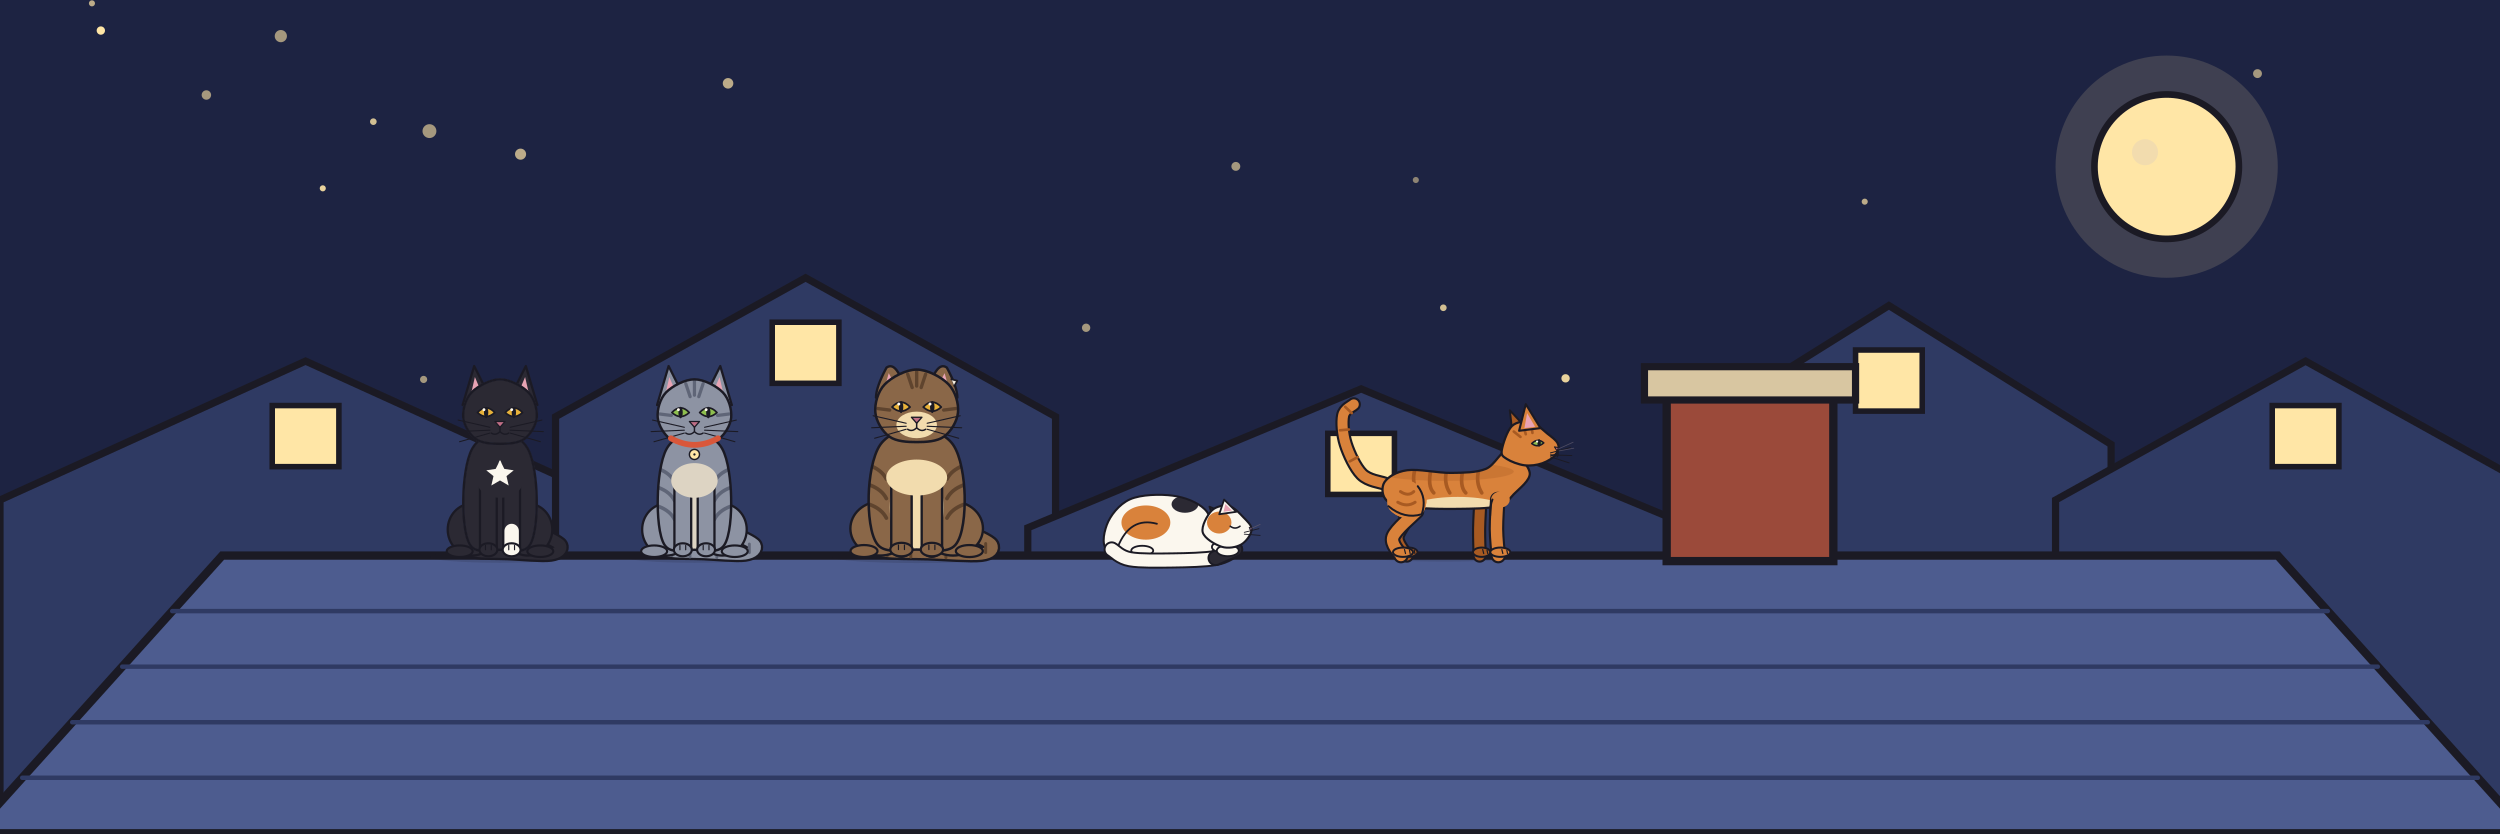
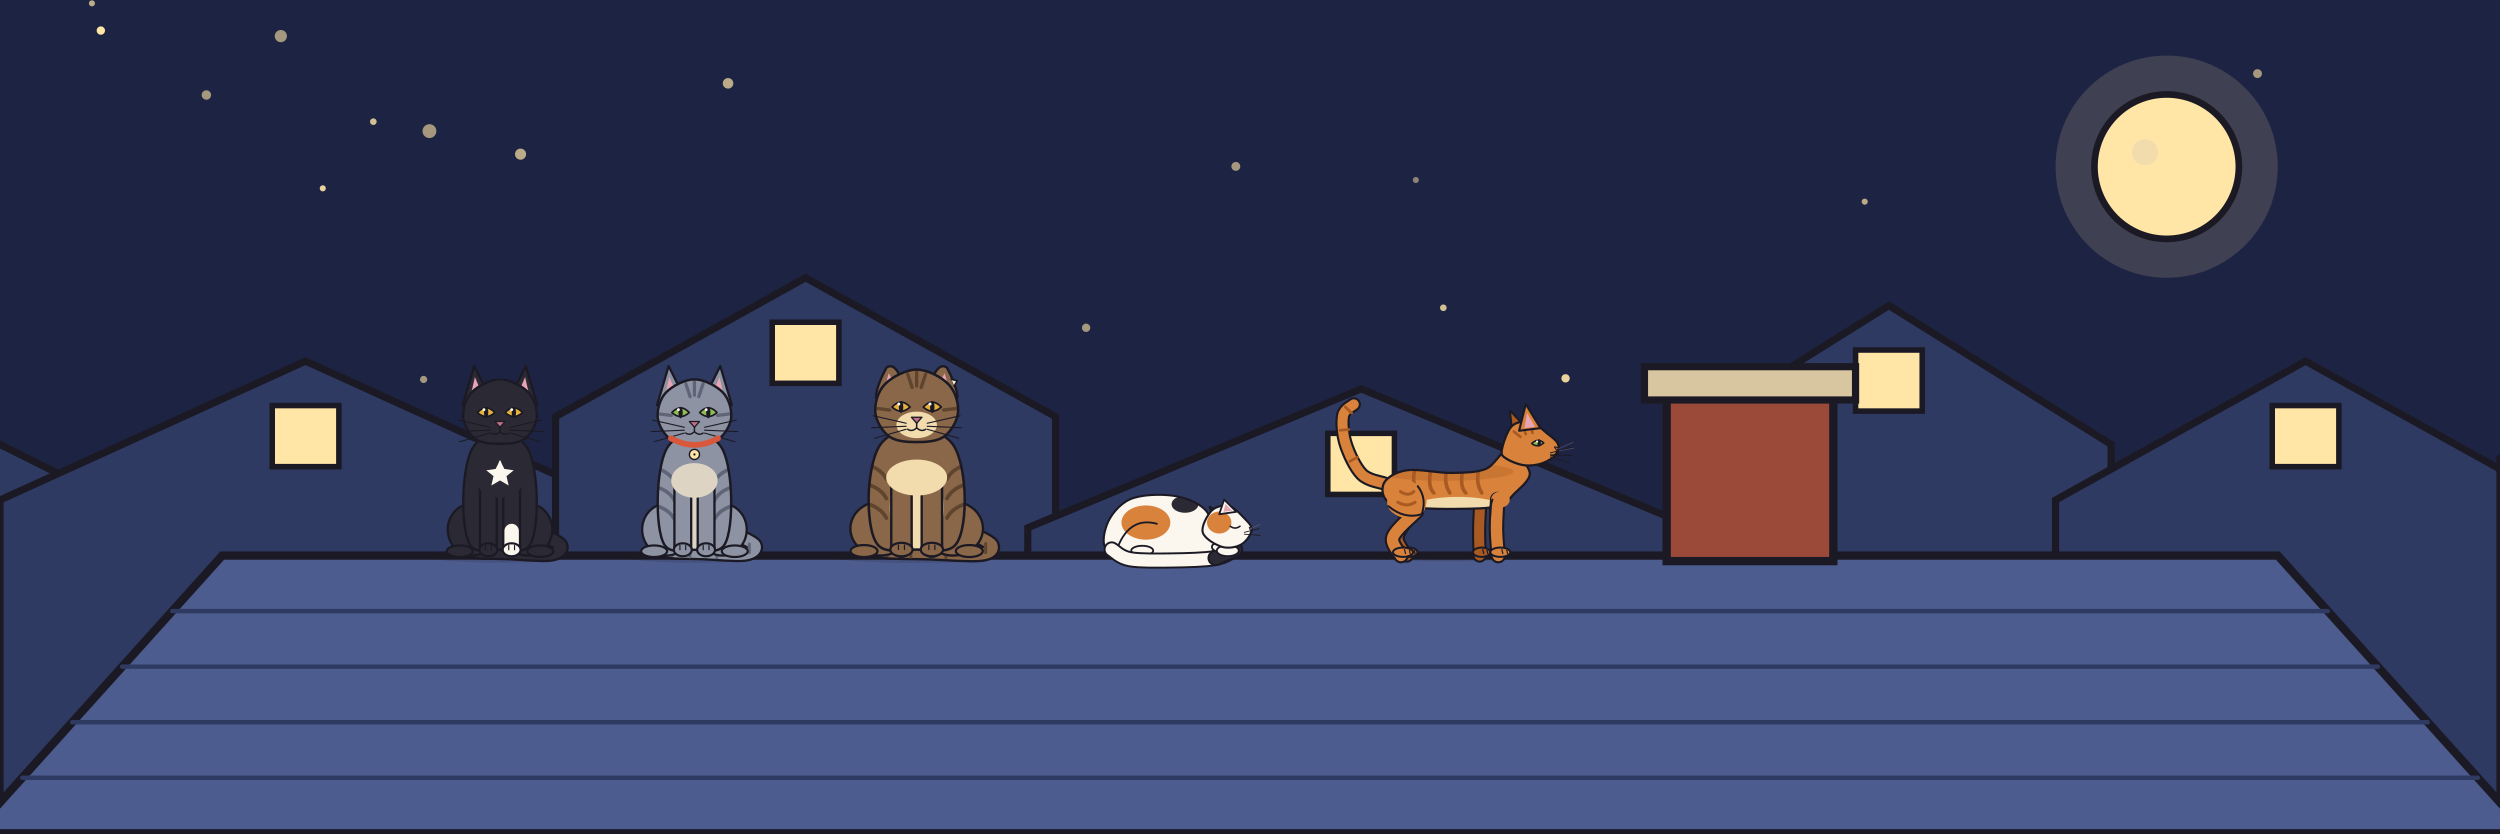
- <svg xmlns="http://www.w3.org/2000/svg" viewBox="0 0 900 300" role="img" aria-label="The Block: the gang sits along a roof ridge by a chimney, looking out over the street's roofs and lit windows under the moon">
-   <rect width="900" height="300" fill="#1d2342" />
+ <svg xmlns="http://www.w3.org/2000/svg" viewBox="0 0 900 300" overflow="visible" role="img" aria-label="The Block: the gang sits along a roof ridge by a chimney, looking out over the street's roofs and lit windows under the moon">
+   <rect x="-170" width="1240" height="300" fill="#1d2342" />
  <circle cx="509.7" cy="64.8" r="1.1" fill="#ffe6a6" opacity="0.5" />
  <circle cx="33.1" cy="1.2" r="1.1" fill="#ffe6a6" opacity="0.7" />
  <circle cx="502.4" cy="156.7" r="2" fill="#ffe6a6" opacity="0.9" />
  <circle cx="262.1" cy="30" r="1.9" fill="#ffe6a6" opacity="0.7" />
  <circle cx="519.6" cy="110.8" r="1.2" fill="#ffe6a6" opacity="0.8" />
  <circle cx="391" cy="118" r="1.5" fill="#ffe6a6" opacity="0.6" />
  <circle cx="671.3" cy="72.6" r="1.1" fill="#ffe6a6" opacity="0.7" />
  <circle cx="36.3" cy="11" r="1.5" fill="#ffe6a6" opacity="1" />
  <circle cx="328.7" cy="130.5" r="1.4" fill="#ffe6a6" opacity="0.7" />
  <circle cx="264.7" cy="126.3" r="1" fill="#ffe6a6" opacity="0.8" />
  <circle cx="74.3" cy="34.2" r="1.7" fill="#ffe6a6" opacity="0.6" />
  <circle cx="154.6" cy="47.2" r="2.5" fill="#ffe6a6" opacity="0.6" />
  <circle cx="152.5" cy="136.6" r="1.3" fill="#ffe6a6" opacity="0.6" />
  <circle cx="236.9" cy="162" r="2.6" fill="#ffe6a6" opacity="0.9" />
  <circle cx="116.2" cy="67.8" r="1.1" fill="#ffe6a6" opacity="0.9" />
  <circle cx="134.4" cy="43.8" r="1.2" fill="#ffe6a6" opacity="0.8" />
  <circle cx="748.6" cy="174.2" r="1.6" fill="#ffe6a6" opacity="0.7" />
  <circle cx="627.6" cy="162.8" r="2" fill="#ffe6a6" opacity="0.9" />
  <circle cx="645.2" cy="166.2" r="1.9" fill="#ffe6a6" opacity="0.9" />
  <circle cx="480.1" cy="152.4" r="1.4" fill="#ffe6a6" opacity="0.8" />
  <circle cx="187.4" cy="55.5" r="2" fill="#ffe6a6" opacity="0.7" />
  <circle cx="101.1" cy="13" r="2.2" fill="#ffe6a6" opacity="0.6" />
  <circle cx="833.8" cy="141.9" r="1.6" fill="#ffe6a6" opacity="1" />
  <circle cx="812.7" cy="26.5" r="1.6" fill="#ffe6a6" opacity="0.6" />
  <circle cx="444.9" cy="59.9" r="1.6" fill="#ffe6a6" opacity="0.6" />
  <circle cx="563.6" cy="136.2" r="1.5" fill="#ffe6a6" opacity="0.9" />
+   <circle cx="-94.7" cy="90" r="2.3" fill="#ffe6a6" opacity="0.9" />
+   <circle cx="981.8" cy="90.5" r="2.3" fill="#ffe6a6" opacity="1" />
+   <circle cx="-62.8" cy="24.4" r="1.8" fill="#ffe6a6" opacity="1" />
+   <circle cx="989.9" cy="103.6" r="1.1" fill="#ffe6a6" opacity="0.8" />
+   <circle cx="-107.8" cy="158.2" r="1.5" fill="#ffe6a6" opacity="0.6" />
+   <circle cx="923.5" cy="169.5" r="2.2" fill="#ffe6a6" opacity="1" />
+   <circle cx="-3.5" cy="81.4" r="1.1" fill="#ffe6a6" opacity="0.8" />
+   <circle cx="1064.1" cy="146.9" r="1.2" fill="#ffe6a6" opacity="0.7" />
+   <circle cx="-140.9" cy="120.1" r="1.8" fill="#ffe6a6" opacity="0.6" />
+   <circle cx="1028.9" cy="50.1" r="1.1" fill="#ffe6a6" opacity="0.8" />
+   <circle cx="-132.1" cy="75.8" r="1" fill="#ffe6a6" opacity="0.7" />
+   <circle cx="1002" cy="158.7" r="1.1" fill="#ffe6a6" opacity="0.6" />
  <circle cx="780" cy="60" r="40" fill="#ffe6a6" opacity="0.15" />
  <circle cx="780" cy="60" r="26" fill="#ffe6a6" stroke="#1b1a24" stroke-width="2.4" />
  <circle cx="772.2" cy="54.8" r="4.7" fill="#f2dcae" />
+   <path d="M-180 300V170L-80 120L20 170V300Z" fill="#2f3a63" stroke="#1b1a24" stroke-width="2.6" />
+   <rect x="-92" y="136" width="24" height="22" fill="#ffe6a6" stroke="#1b1a24" stroke-width="2" />
  <path d="M0 300V180L110 130L220 180V300Z" fill="#2f3a63" stroke="#1b1a24" stroke-width="2.6" />
  <rect x="98" y="146" width="24" height="22" fill="#ffe6a6" stroke="#1b1a24" stroke-width="2" />
  <path d="M200 300V150L290 100L380 150V300Z" fill="#2f3a63" stroke="#1b1a24" stroke-width="2.6" />
  <rect x="278" y="116" width="24" height="22" fill="#ffe6a6" stroke="#1b1a24" stroke-width="2" />
  <path d="M370 300V190L490 140L610 190V300Z" fill="#2f3a63" stroke="#1b1a24" stroke-width="2.6" />
  <rect x="478" y="156" width="24" height="22" fill="#ffe6a6" stroke="#1b1a24" stroke-width="2" />
  <path d="M600 300V160L680 110L760 160V300Z" fill="#2f3a63" stroke="#1b1a24" stroke-width="2.6" />
  <rect x="668" y="126" width="24" height="22" fill="#ffe6a6" stroke="#1b1a24" stroke-width="2" />
  <path d="M740 300V180L830 130L920 180V300Z" fill="#2f3a63" stroke="#1b1a24" stroke-width="2.6" />
  <rect x="818" y="146" width="24" height="22" fill="#ffe6a6" stroke="#1b1a24" stroke-width="2" />
+   <path d="M900 300V165L995 115L1090 165V300Z" fill="#2f3a63" stroke="#1b1a24" stroke-width="2.6" />
+   <rect x="983" y="131" width="24" height="22" fill="#ffe6a6" stroke="#1b1a24" stroke-width="2" />
  <path d="M-10 300L80 200H820L910 300Z" fill="#4d5c8f" stroke="#1b1a24" stroke-width="3" />
  <path d="M62 220H838M44 240H856M26 260H874M8 280H892" fill="none" stroke="#2f3a63" stroke-width="1.6" stroke-linecap="round" stroke-linejoin="round" />
  <rect x="600" y="140" width="60" height="62" fill="#9b4a3a" stroke="#1b1a24" stroke-width="3" />
  <rect x="592" y="132" width="76" height="12" fill="#d8c6a1" stroke="#1b1a24" stroke-width="2.6" />
  <g transform="translate(180 200) scale(0.26)">
    <ellipse cx="0" cy="2" rx="96" ry="8" fill="#1b1a24" opacity="0.16" />
    <path d="M56 -30 C60.7 -27.3 81.7 -18.7 84 -14 C86.3 -9.3 81.9 -3.7 70 -2 C58.1 -0.3 29.8 -3.3 12.4 -4 C-4.9 -4.7 -24.3 -4 -34.1 -6 C-43.9 -8 -44.4 -14.3 -46.5 -16" fill="none" stroke="#1b1a24" stroke-width="21.4" stroke-linecap="round" stroke-linejoin="round" />
    <path d="M56 -30 C60.7 -27.3 81.7 -18.7 84 -14 C86.3 -9.3 81.9 -3.7 70 -2 C58.1 -0.3 29.8 -3.3 12.4 -4 C-4.9 -4.7 -24.3 -4 -34.1 -6 C-43.9 -8 -44.4 -14.3 -46.5 -16" fill="none" stroke="#2b2933" stroke-width="15" stroke-linecap="round" stroke-linejoin="round" />
    <ellipse cx="-38.4" cy="-36" rx="34" ry="36" fill="#2b2933" stroke="#1b1a24" stroke-width="3.2" />
    <ellipse cx="38.4" cy="-36" rx="34" ry="36" fill="#2b2933" stroke="#1b1a24" stroke-width="3.2" />
    <ellipse cx="-55.8" cy="-6" rx="18" ry="8" fill="#2b2933" stroke="#1b1a24" stroke-width="3" />
    <ellipse cx="55.8" cy="-6" rx="18" ry="8" fill="#2b2933" stroke="#1b1a24" stroke-width="3" />
    <clipPath id="b1180200-b">
      <path d="M0 -170 C12.8 -170 30 -163 38.4 -148 C46.9 -133 50.4 -102.3 50.8 -80 C51.3 -57.7 49.4 -26 40.9 -14 C32.4 -2 13.6 -8 0 -8 C-13.6 -8 -32.4 -2 -40.9 -14 C-49.4 -26 -51.3 -57.7 -50.8 -80 C-50.4 -102.3 -46.9 -133 -38.4 -148 C-30 -163 -12.8 -170 0 -170Z" />
    </clipPath>
    <path d="M0 -170 C12.8 -170 30 -163 38.4 -148 C46.9 -133 50.4 -102.3 50.8 -80 C51.3 -57.7 49.4 -26 40.9 -14 C32.4 -2 13.6 -8 0 -8 C-13.6 -8 -32.4 -2 -40.9 -14 C-49.4 -26 -51.3 -57.7 -50.8 -80 C-50.4 -102.3 -46.9 -133 -38.4 -148 C-30 -163 -12.8 -170 0 -170Z" fill="#2b2933" />
    <g clip-path="url(#b1180200-b)">
      <ellipse cx="0" cy="-64" rx="28.5" ry="62" fill="#2b2933" />
      <path d="M0 -132 l6 12 l13 2 l-10 8 l3 13 l-12 -7 l-12 7 l3 -13 l-10 -8 l13 -2 Z" fill="#fbf7ee" />
    </g>
    <path d="M0 -170 C12.8 -170 30 -163 38.4 -148 C46.9 -133 50.4 -102.3 50.8 -80 C51.3 -57.7 49.4 -26 40.9 -14 C32.4 -2 13.6 -8 0 -8 C-13.6 -8 -32.4 -2 -40.9 -14 C-49.4 -26 -51.3 -57.7 -50.8 -80 C-50.4 -102.3 -46.9 -133 -38.4 -148 C-30 -163 -12.8 -170 0 -170Z" fill="none" stroke="#4d5c8f" stroke-width="2" stroke-linecap="round" stroke-linejoin="round" />
    <path d="M0 -170 C12.8 -170 30 -163 38.4 -148 C46.9 -133 50.4 -102.3 50.8 -80 C51.3 -57.7 49.4 -26 40.9 -14 C32.4 -2 13.6 -8 0 -8 C-13.6 -8 -32.4 -2 -40.9 -14 C-49.4 -26 -51.3 -57.7 -50.8 -80 C-50.4 -102.3 -46.9 -133 -38.4 -148 C-30 -163 -12.8 -170 0 -170Z" fill="none" stroke="#1b1a24" stroke-width="3.4" stroke-linecap="round" stroke-linejoin="round" />
    <path d="M-16.12 -96 L-16.12 -12" fill="none" stroke="#1b1a24" stroke-width="26.4" stroke-linecap="round" stroke-linejoin="round" />
    <path d="M-16.12 -96 L-16.12 -12" fill="none" stroke="#2b2933" stroke-width="20" stroke-linecap="round" stroke-linejoin="round" />
    <ellipse cx="-16.1" cy="-8" rx="12.4" ry="9" fill="#2b2933" stroke="#1b1a24" stroke-width="3" />
    <path d="M-20.12 -14 l0 6 M-12.12 -14 l0 6" fill="none" stroke="#1b1a24" stroke-width="1.6" stroke-linecap="round" stroke-linejoin="round" />
    <path d="M16.12 -96 L16.12 -12" fill="none" stroke="#1b1a24" stroke-width="26.4" stroke-linecap="round" stroke-linejoin="round" />
    <path d="M16.12 -96 L16.12 -12" fill="none" stroke="#2b2933" stroke-width="20" stroke-linecap="round" stroke-linejoin="round" />
    <path d="M16.12 -34 L16.12 -12" fill="none" stroke="#1b1a24" stroke-width="20" stroke-linecap="round" stroke-linejoin="round" />
    <path d="M16.12 -34 L16.12 -12" fill="none" stroke="#fbf7ee" stroke-width="20" stroke-linecap="round" stroke-linejoin="round" />
    <ellipse cx="16.1" cy="-8" rx="12.4" ry="9" fill="#fbf7ee" stroke="#1b1a24" stroke-width="3" />
    <path d="M12.12 -14 l0 6 M20.12 -14 l0 6" fill="none" stroke="#1b1a24" stroke-width="1.6" stroke-linecap="round" stroke-linejoin="round" />
    <ellipse cx="0" cy="-104" rx="32.2" ry="24" fill="#2b2933" />
    <path d="M0 -132 l6 12 l13 2 l-10 8 l3 13 l-12 -7 l-12 7 l3 -13 l-10 -8 l13 -2 Z" fill="#fbf7ee" />
    <g transform="rotate(0 0 -190)">
      <path d="M-11.76 -214.4 L-35.76 -262.4 L-51.76 -208.4 Z" fill="#2b2933" stroke="#1b1a24" stroke-width="3.2" stroke-linecap="round" stroke-linejoin="round" />
      <path d="M-21.76 -216.4 L-34.76 -247.2 L-42.76 -212.4 Z" fill="#e8a3b4" />
      <path d="M11.76 -214.4 L35.76 -262.4 L51.76 -208.4 Z" fill="#2b2933" stroke="#1b1a24" stroke-width="3.2" stroke-linecap="round" stroke-linejoin="round" />
      <path d="M21.76 -216.4 L34.76 -247.2 L42.76 -212.4 Z" fill="#e8a3b4" />
      <clipPath id="b1180200-hf">
        <path d="M0 -244 C13.1 -244 30.9 -234.6 39.4 -225.8 C47.8 -217 51.8 -201.9 50.9 -191.2 C49.9 -180.5 42.1 -167.5 33.6 -161.4 C25.1 -155.4 11.2 -154.7 0 -154.7 C-11.2 -154.7 -25.1 -155.4 -33.6 -161.4 C-42.1 -167.5 -49.9 -180.5 -50.9 -191.2 C-51.8 -201.9 -47.8 -217 -39.4 -225.8 C-30.9 -234.6 -13.1 -244 0 -244Z" />
      </clipPath>
      <path d="M0 -244 C13.1 -244 30.9 -234.6 39.4 -225.8 C47.8 -217 51.8 -201.9 50.9 -191.2 C49.9 -180.5 42.1 -167.5 33.6 -161.4 C25.1 -155.4 11.2 -154.7 0 -154.7 C-11.2 -154.7 -25.1 -155.4 -33.6 -161.4 C-42.1 -167.5 -49.9 -180.5 -50.9 -191.2 C-51.8 -201.9 -47.8 -217 -39.4 -225.8 C-30.9 -234.6 -13.1 -244 0 -244Z" fill="#2b2933" />
      <g clip-path="url(#b1180200-hf)" />
      <path d="M0 -244 C13.1 -244 30.9 -234.6 39.4 -225.8 C47.8 -217 51.8 -201.9 50.9 -191.2 C49.9 -180.5 42.1 -167.5 33.6 -161.4 C25.1 -155.4 11.2 -154.7 0 -154.7 C-11.2 -154.7 -25.1 -155.4 -33.6 -161.4 C-42.1 -167.5 -49.9 -180.5 -50.9 -191.2 C-51.8 -201.9 -47.8 -217 -39.4 -225.8 C-30.9 -234.6 -13.1 -244 0 -244Z" fill="none" stroke="#4d5c8f" stroke-width="2" stroke-linecap="round" stroke-linejoin="round" />
      <path d="M0 -244 C13.1 -244 30.9 -234.6 39.4 -225.8 C47.8 -217 51.8 -201.9 50.9 -191.2 C49.9 -180.5 42.1 -167.5 33.6 -161.4 C25.1 -155.4 11.2 -154.7 0 -154.7 C-11.2 -154.7 -25.1 -155.4 -33.6 -161.4 C-42.1 -167.5 -49.9 -180.5 -50.9 -191.2 C-51.8 -201.9 -47.8 -217 -39.4 -225.8 C-30.9 -234.6 -13.1 -244 0 -244Z" fill="none" stroke="#1b1a24" stroke-width="3.4" stroke-linecap="round" stroke-linejoin="round" />
      <path d="M-31.2 -198 Q-19.2 -211 -7.2 -198 Q-19.2 -187 -31.2 -198 Z" fill="#e8b23a" stroke="#1b1a24" stroke-width="2.4" stroke-linecap="round" stroke-linejoin="round" />
      <ellipse cx="-19.2" cy="-198" rx="3" ry="8" fill="#1b1a24" />
      <circle cx="-22.2" cy="-202" r="2" fill="#fffaf0" />
      <path d="M7.2 -198 Q19.2 -211 31.2 -198 Q19.2 -187 7.2 -198 Z" fill="#e8b23a" stroke="#1b1a24" stroke-width="2.4" stroke-linecap="round" stroke-linejoin="round" />
      <ellipse cx="19.2" cy="-198" rx="3" ry="8" fill="#1b1a24" />
      <circle cx="16.2" cy="-202" r="2" fill="#fffaf0" />
      <path d="M-7 -185.6 L7 -185.6 L0 -177.6 Z" fill="#c06f86" stroke="#1b1a24" stroke-width="1.8" stroke-linecap="round" stroke-linejoin="round" />
      <path d="M0 -177.6 l0 6 q-6 6 -12 2 M0 -171.6 q6 6 12 2" fill="none" stroke="#1b1a24" stroke-width="2" stroke-linecap="round" stroke-linejoin="round" />
      <path d="M-14 -177.6 l-44 -10 M-14 -173.6 l-46 2 M-14 -169.6 l-42 12" fill="none" stroke="#1b1a24" stroke-width="1.5" stroke-linecap="round" stroke-linejoin="round" />
      <path d="M14 -177.6 l44 -10 M14 -173.6 l46 2 M14 -169.6 l42 12" fill="none" stroke="#1b1a24" stroke-width="1.5" stroke-linecap="round" stroke-linejoin="round" />
    </g>
  </g>
  <g transform="translate(250 200) scale(0.26)">
    <ellipse cx="0" cy="2" rx="96" ry="8" fill="#1b1a24" opacity="0.16" />
    <path d="M56 -30 C60.7 -27.3 81.7 -18.7 84 -14 C86.3 -9.3 81.9 -3.7 70 -2 C58.1 -0.3 29.8 -3.3 12.4 -4 C-4.9 -4.7 -24.3 -4 -34.1 -6 C-43.9 -8 -44.4 -14.3 -46.5 -16" fill="none" stroke="#1b1a24" stroke-width="21.4" stroke-linecap="round" stroke-linejoin="round" />
    <path d="M56 -30 C60.7 -27.3 81.7 -18.7 84 -14 C86.3 -9.3 81.9 -3.7 70 -2 C58.1 -0.3 29.8 -3.3 12.4 -4 C-4.9 -4.7 -24.3 -4 -34.1 -6 C-43.9 -8 -44.4 -14.3 -46.5 -16" fill="none" stroke="#8d93a3" stroke-width="15" stroke-linecap="round" stroke-linejoin="round" />
    <path d="M76 -16 l0 12" fill="none" stroke="#5f6577" stroke-width="4" stroke-linecap="round" stroke-linejoin="round" />
    <path d="M31 -9 l0 12" fill="none" stroke="#5f6577" stroke-width="4" stroke-linecap="round" stroke-linejoin="round" />
    <path d="M-6.2 -10 l0 12" fill="none" stroke="#5f6577" stroke-width="4" stroke-linecap="round" stroke-linejoin="round" />
    <path d="M-31 -12 l0 12" fill="none" stroke="#5f6577" stroke-width="4" stroke-linecap="round" stroke-linejoin="round" />
    <ellipse cx="-38.4" cy="-36" rx="34" ry="36" fill="#8d93a3" stroke="#1b1a24" stroke-width="3.2" />
    <ellipse cx="38.4" cy="-36" rx="34" ry="36" fill="#8d93a3" stroke="#1b1a24" stroke-width="3.2" />
    <ellipse cx="-55.8" cy="-6" rx="18" ry="8" fill="#8d93a3" stroke="#1b1a24" stroke-width="3" />
    <ellipse cx="55.8" cy="-6" rx="18" ry="8" fill="#8d93a3" stroke="#1b1a24" stroke-width="3" />
    <clipPath id="b2250200-b">
      <path d="M0 -170 C12.8 -170 30 -163 38.4 -148 C46.9 -133 50.4 -102.3 50.8 -80 C51.3 -57.7 49.4 -26 40.9 -14 C32.4 -2 13.6 -8 0 -8 C-13.6 -8 -32.4 -2 -40.9 -14 C-49.4 -26 -51.3 -57.7 -50.8 -80 C-50.4 -102.3 -46.9 -133 -38.4 -148 C-30 -163 -12.8 -170 0 -170Z" />
    </clipPath>
    <path d="M0 -170 C12.8 -170 30 -163 38.4 -148 C46.9 -133 50.4 -102.3 50.8 -80 C51.3 -57.7 49.4 -26 40.9 -14 C32.4 -2 13.6 -8 0 -8 C-13.6 -8 -32.4 -2 -40.9 -14 C-49.4 -26 -51.3 -57.7 -50.8 -80 C-50.4 -102.3 -46.9 -133 -38.4 -148 C-30 -163 -12.8 -170 0 -170Z" fill="#8d93a3" />
    <g clip-path="url(#b2250200-b)">
      <ellipse cx="0" cy="-64" rx="28.5" ry="62" fill="#ddd4c3" />
      <path d="M-49.6 -120 q16 6 22 18 M49.6 -120 q-16 6 -22 18" fill="none" stroke="#5f6577" stroke-width="5" stroke-linecap="round" stroke-linejoin="round" />
      <path d="M-49.6 -94 q16 6 22 18 M49.6 -94 q-16 6 -22 18" fill="none" stroke="#5f6577" stroke-width="5" stroke-linecap="round" stroke-linejoin="round" />
      <path d="M-49.6 -68 q16 6 22 18 M49.6 -68 q-16 6 -22 18" fill="none" stroke="#5f6577" stroke-width="5" stroke-linecap="round" stroke-linejoin="round" />
    </g>
    <path d="M0 -170 C12.8 -170 30 -163 38.4 -148 C46.9 -133 50.4 -102.3 50.8 -80 C51.3 -57.7 49.4 -26 40.9 -14 C32.4 -2 13.6 -8 0 -8 C-13.6 -8 -32.4 -2 -40.9 -14 C-49.4 -26 -51.3 -57.7 -50.8 -80 C-50.4 -102.3 -46.9 -133 -38.4 -148 C-30 -163 -12.8 -170 0 -170Z" fill="none" />
    <path d="M0 -170 C12.8 -170 30 -163 38.4 -148 C46.9 -133 50.4 -102.3 50.8 -80 C51.3 -57.7 49.4 -26 40.9 -14 C32.4 -2 13.6 -8 0 -8 C-13.6 -8 -32.4 -2 -40.9 -14 C-49.4 -26 -51.3 -57.7 -50.8 -80 C-50.4 -102.3 -46.9 -133 -38.4 -148 C-30 -163 -12.8 -170 0 -170Z" fill="none" stroke="#1b1a24" stroke-width="3.4" stroke-linecap="round" stroke-linejoin="round" />
    <path d="M-16.12 -96 L-16.12 -12" fill="none" stroke="#1b1a24" stroke-width="26.4" stroke-linecap="round" stroke-linejoin="round" />
    <path d="M-16.12 -96 L-16.12 -12" fill="none" stroke="#8d93a3" stroke-width="20" stroke-linecap="round" stroke-linejoin="round" />
    <ellipse cx="-16.1" cy="-8" rx="12.4" ry="9" fill="#8d93a3" stroke="#1b1a24" stroke-width="3" />
    <path d="M-20.12 -14 l0 6 M-12.12 -14 l0 6" fill="none" stroke="#1b1a24" stroke-width="1.6" stroke-linecap="round" stroke-linejoin="round" />
    <path d="M16.12 -96 L16.12 -12" fill="none" stroke="#1b1a24" stroke-width="26.4" stroke-linecap="round" stroke-linejoin="round" />
    <path d="M16.12 -96 L16.12 -12" fill="none" stroke="#8d93a3" stroke-width="20" stroke-linecap="round" stroke-linejoin="round" />
    <ellipse cx="16.1" cy="-8" rx="12.4" ry="9" fill="#8d93a3" stroke="#1b1a24" stroke-width="3" />
    <path d="M12.12 -14 l0 6 M20.12 -14 l0 6" fill="none" stroke="#1b1a24" stroke-width="1.6" stroke-linecap="round" stroke-linejoin="round" />
    <ellipse cx="0" cy="-104" rx="32.2" ry="24" fill="#ddd4c3" />
    <g transform="rotate(0 0 -190)">
      <path d="M-11.76 -214.4 L-35.76 -262.4 L-51.76 -208.4 Z" fill="#8d93a3" stroke="#1b1a24" stroke-width="3.2" stroke-linecap="round" stroke-linejoin="round" />
      <path d="M-21.76 -216.4 L-34.76 -247.2 L-42.76 -212.4 Z" fill="#e8a3b4" />
      <path d="M11.76 -214.4 L35.76 -262.4 L51.76 -208.4 Z" fill="#8d93a3" stroke="#1b1a24" stroke-width="3.2" stroke-linecap="round" stroke-linejoin="round" />
      <path d="M21.76 -216.4 L34.76 -247.2 L42.76 -212.4 Z" fill="#e8a3b4" />
      <clipPath id="b2250200-hf">
        <path d="M0 -244 C13.1 -244 30.9 -234.6 39.4 -225.8 C47.8 -217 51.8 -201.9 50.9 -191.2 C49.9 -180.5 42.1 -167.5 33.6 -161.4 C25.1 -155.4 11.2 -154.7 0 -154.7 C-11.2 -154.7 -25.1 -155.4 -33.6 -161.4 C-42.1 -167.5 -49.9 -180.5 -50.9 -191.2 C-51.8 -201.9 -47.8 -217 -39.4 -225.8 C-30.9 -234.6 -13.1 -244 0 -244Z" />
      </clipPath>
      <path d="M0 -244 C13.1 -244 30.9 -234.6 39.4 -225.8 C47.8 -217 51.8 -201.9 50.9 -191.2 C49.9 -180.5 42.1 -167.5 33.6 -161.4 C25.1 -155.4 11.2 -154.7 0 -154.7 C-11.2 -154.7 -25.1 -155.4 -33.6 -161.4 C-42.1 -167.5 -49.9 -180.5 -50.9 -191.2 C-51.8 -201.9 -47.8 -217 -39.4 -225.8 C-30.9 -234.6 -13.1 -244 0 -244Z" fill="#8d93a3" />
      <g clip-path="url(#b2250200-hf)">
        <path d="M-12 -238 l6 18 M0 -242 l0 20 M12 -238 l-6 18 M-48 -196 l16 2 M48 -196 l-16 2" fill="none" stroke="#5f6577" stroke-width="4.5" stroke-linecap="round" stroke-linejoin="round" />
      </g>
      <path d="M0 -244 C13.1 -244 30.9 -234.6 39.4 -225.8 C47.8 -217 51.8 -201.9 50.9 -191.2 C49.9 -180.5 42.1 -167.5 33.6 -161.4 C25.1 -155.4 11.2 -154.7 0 -154.7 C-11.2 -154.7 -25.1 -155.4 -33.6 -161.4 C-42.1 -167.5 -49.9 -180.5 -50.9 -191.2 C-51.8 -201.9 -47.8 -217 -39.4 -225.8 C-30.9 -234.6 -13.1 -244 0 -244Z" fill="none" />
      <path d="M0 -244 C13.1 -244 30.9 -234.6 39.4 -225.8 C47.8 -217 51.8 -201.9 50.9 -191.2 C49.9 -180.5 42.1 -167.5 33.6 -161.4 C25.1 -155.4 11.2 -154.7 0 -154.7 C-11.2 -154.7 -25.1 -155.4 -33.6 -161.4 C-42.1 -167.5 -49.9 -180.5 -50.9 -191.2 C-51.8 -201.9 -47.8 -217 -39.4 -225.8 C-30.9 -234.6 -13.1 -244 0 -244Z" fill="none" stroke="#1b1a24" stroke-width="3.4" stroke-linecap="round" stroke-linejoin="round" />
      <path d="M-31.2 -198 Q-19.2 -211 -7.2 -198 Q-19.2 -187 -31.2 -198 Z" fill="#8fbf4f" stroke="#1b1a24" stroke-width="2.4" stroke-linecap="round" stroke-linejoin="round" />
      <ellipse cx="-19.2" cy="-198" rx="3" ry="8" fill="#1b1a24" />
      <circle cx="-22.2" cy="-202" r="2" fill="#fffaf0" />
      <path d="M7.2 -198 Q19.2 -211 31.2 -198 Q19.2 -187 7.2 -198 Z" fill="#8fbf4f" stroke="#1b1a24" stroke-width="2.4" stroke-linecap="round" stroke-linejoin="round" />
      <ellipse cx="19.2" cy="-198" rx="3" ry="8" fill="#1b1a24" />
      <circle cx="16.2" cy="-202" r="2" fill="#fffaf0" />
      <path d="M-7 -185.6 L7 -185.6 L0 -177.6 Z" fill="#c06f86" stroke="#1b1a24" stroke-width="1.8" stroke-linecap="round" stroke-linejoin="round" />
      <path d="M0 -177.6 l0 6 q-6 6 -12 2 M0 -171.6 q6 6 12 2" fill="none" stroke="#1b1a24" stroke-width="2" stroke-linecap="round" stroke-linejoin="round" />
      <path d="M-14 -177.6 l-44 -10 M-14 -173.6 l-46 2 M-14 -169.6 l-42 12" fill="none" stroke="#1b1a24" stroke-width="1.5" stroke-linecap="round" stroke-linejoin="round" />
      <path d="M14 -177.6 l44 -10 M14 -173.6 l46 2 M14 -169.6 l42 12" fill="none" stroke="#1b1a24" stroke-width="1.5" stroke-linecap="round" stroke-linejoin="round" />
      <path d="M-32.64 -162.4 Q0 -144.16 32.64 -162.4" fill="none" stroke="#d9573a" stroke-width="8" stroke-linecap="round" stroke-linejoin="round" />
      <circle cx="0" cy="-140" r="7" fill="#ffe6a6" stroke="#1b1a24" stroke-width="2" />
      <circle cx="0" cy="-140" r="1.6" fill="#1b1a24" />
    </g>
  </g>
  <g transform="translate(330 200) scale(0.27)">
    <ellipse cx="0" cy="2" rx="112" ry="8" fill="#1b1a24" opacity="0.16" />
    <path d="M72 -30 C76.7 -27.3 97.7 -18.7 100 -14 C102.3 -9.3 100.1 -3.7 86 -2 C71.9 -0.3 37.1 -3.3 15.6 -4 C-5.9 -4.7 -30.6 -4 -42.9 -6 C-55.3 -8 -55.9 -14.3 -58.5 -16" fill="none" stroke="#1b1a24" stroke-width="21.4" stroke-linecap="round" stroke-linejoin="round" />
    <path d="M72 -30 C76.7 -27.3 97.7 -18.7 100 -14 C102.3 -9.3 100.1 -3.7 86 -2 C71.9 -0.3 37.1 -3.3 15.6 -4 C-5.9 -4.7 -30.6 -4 -42.9 -6 C-55.3 -8 -55.9 -14.3 -58.5 -16" fill="none" stroke="#8a6748" stroke-width="15" stroke-linecap="round" stroke-linejoin="round" />
    <path d="M92 -16 l0 12" fill="none" stroke="#5f442e" stroke-width="4" stroke-linecap="round" stroke-linejoin="round" />
    <path d="M39 -9 l0 12" fill="none" stroke="#5f442e" stroke-width="4" stroke-linecap="round" stroke-linejoin="round" />
    <path d="M-7.8 -10 l0 12" fill="none" stroke="#5f442e" stroke-width="4" stroke-linecap="round" stroke-linejoin="round" />
    <path d="M-39 -12 l0 12" fill="none" stroke="#5f442e" stroke-width="4" stroke-linecap="round" stroke-linejoin="round" />
    <ellipse cx="-48.4" cy="-36" rx="40" ry="36" fill="#8a6748" stroke="#1b1a24" stroke-width="3.2" />
    <ellipse cx="48.4" cy="-36" rx="40" ry="36" fill="#8a6748" stroke="#1b1a24" stroke-width="3.2" />
    <ellipse cx="-70.2" cy="-6" rx="18" ry="8" fill="#8a6748" stroke="#1b1a24" stroke-width="3" />
    <ellipse cx="70.2" cy="-6" rx="18" ry="8" fill="#8a6748" stroke="#1b1a24" stroke-width="3" />
    <clipPath id="b3330200-b">
      <path d="M0 -170 C16.1 -170 37.7 -163 48.4 -148 C59 -133 63.4 -102.3 64 -80 C64.5 -57.7 62.1 -26 51.5 -14 C40.8 -2 17.2 -8 0 -8 C-17.2 -8 -40.8 -2 -51.5 -14 C-62.1 -26 -64.5 -57.7 -64 -80 C-63.4 -102.3 -59 -133 -48.4 -148 C-37.7 -163 -16.1 -170 0 -170Z" />
    </clipPath>
    <path d="M0 -170 C16.1 -170 37.7 -163 48.4 -148 C59 -133 63.4 -102.3 64 -80 C64.5 -57.7 62.1 -26 51.5 -14 C40.8 -2 17.2 -8 0 -8 C-17.2 -8 -40.8 -2 -51.5 -14 C-62.1 -26 -64.5 -57.7 -64 -80 C-63.4 -102.3 -59 -133 -48.4 -148 C-37.7 -163 -16.1 -170 0 -170Z" fill="#8a6748" />
    <g clip-path="url(#b3330200-b)">
      <ellipse cx="0" cy="-64" rx="35.9" ry="62" fill="#f2dcae" />
      <path d="M-62.4 -120 q16 6 22 18 M62.4 -120 q-16 6 -22 18" fill="none" stroke="#5f442e" stroke-width="5" stroke-linecap="round" stroke-linejoin="round" />
      <path d="M-62.4 -94 q16 6 22 18 M62.4 -94 q-16 6 -22 18" fill="none" stroke="#5f442e" stroke-width="5" stroke-linecap="round" stroke-linejoin="round" />
      <path d="M-62.4 -68 q16 6 22 18 M62.4 -68 q-16 6 -22 18" fill="none" stroke="#5f442e" stroke-width="5" stroke-linecap="round" stroke-linejoin="round" />
    </g>
    <path d="M0 -170 C16.1 -170 37.7 -163 48.4 -148 C59 -133 63.4 -102.3 64 -80 C64.5 -57.7 62.1 -26 51.5 -14 C40.8 -2 17.2 -8 0 -8 C-17.2 -8 -40.8 -2 -51.5 -14 C-62.1 -26 -64.5 -57.7 -64 -80 C-63.4 -102.3 -59 -133 -48.4 -148 C-37.7 -163 -16.1 -170 0 -170Z" fill="none" />
    <path d="M0 -170 C16.1 -170 37.7 -163 48.4 -148 C59 -133 63.4 -102.3 64 -80 C64.5 -57.7 62.1 -26 51.5 -14 C40.8 -2 17.2 -8 0 -8 C-17.2 -8 -40.8 -2 -51.5 -14 C-62.1 -26 -64.5 -57.7 -64 -80 C-63.4 -102.3 -59 -133 -48.4 -148 C-37.7 -163 -16.1 -170 0 -170Z" fill="none" stroke="#1b1a24" stroke-width="3.4" stroke-linecap="round" stroke-linejoin="round" />
    <path d="M-20.28 -96 L-20.28 -12" fill="none" stroke="#1b1a24" stroke-width="30.4" stroke-linecap="round" stroke-linejoin="round" />
    <path d="M-20.28 -96 L-20.28 -12" fill="none" stroke="#8a6748" stroke-width="24" stroke-linecap="round" stroke-linejoin="round" />
    <ellipse cx="-20.3" cy="-8" rx="14.9" ry="9" fill="#8a6748" stroke="#1b1a24" stroke-width="3" />
    <path d="M-24.28 -14 l0 6 M-16.28 -14 l0 6" fill="none" stroke="#1b1a24" stroke-width="1.6" stroke-linecap="round" stroke-linejoin="round" />
    <path d="M20.28 -96 L20.28 -12" fill="none" stroke="#1b1a24" stroke-width="30.4" stroke-linecap="round" stroke-linejoin="round" />
    <path d="M20.28 -96 L20.28 -12" fill="none" stroke="#8a6748" stroke-width="24" stroke-linecap="round" stroke-linejoin="round" />
    <ellipse cx="20.3" cy="-8" rx="14.9" ry="9" fill="#8a6748" stroke="#1b1a24" stroke-width="3" />
    <path d="M16.28 -14 l0 6 M24.28 -14 l0 6" fill="none" stroke="#1b1a24" stroke-width="1.6" stroke-linecap="round" stroke-linejoin="round" />
    <ellipse cx="0" cy="-104" rx="40.6" ry="24" fill="#f2dcae" />
    <g transform="rotate(0 0 -190)">
      <path d="M-14.24 -216.6 Q-26.24 -260.6 -40.24 -250.6 Q-54.24 -224.6 -54.24 -210.6 Z" fill="#8a6748" stroke="#1b1a24" stroke-width="3.2" stroke-linecap="round" stroke-linejoin="round" />
      <path d="M-24.24 -218.6 L-37.24 -243.2 L-45.24 -214.6 Z" fill="#e8a3b4" />
      <path d="M14.24 -216.6 Q26.24 -260.6 40.24 -250.6 Q54.24 -224.6 54.24 -210.6 Z" fill="#8a6748" stroke="#1b1a24" stroke-width="3.2" stroke-linecap="round" stroke-linejoin="round" />
      <path d="M24.24 -218.6 L37.24 -243.2 L45.24 -214.6 Z" fill="#e8a3b4" />
      <path d="M46.24 -235.1 l8 2 l-4 7" fill="#f7f0e1" stroke="#1b1a24" stroke-width="2.4" stroke-linecap="round" stroke-linejoin="round" />
      <clipPath id="b3330200-hf">
        <path d="M0 -248 C14.2 -248 33.5 -237.8 42.6 -228.2 C51.8 -218.7 56.2 -202.4 55.1 -190.8 C54.1 -179.2 45.6 -165.1 36.4 -158.6 C27.2 -152 12.1 -151.3 0 -151.3 C-12.1 -151.3 -27.2 -152 -36.4 -158.6 C-45.6 -165.1 -54.1 -179.2 -55.1 -190.8 C-56.2 -202.4 -51.8 -218.7 -42.6 -228.2 C-33.5 -237.8 -14.2 -248 0 -248Z" />
      </clipPath>
      <path d="M0 -248 C14.2 -248 33.5 -237.8 42.6 -228.2 C51.8 -218.7 56.2 -202.4 55.1 -190.8 C54.1 -179.2 45.6 -165.1 36.4 -158.6 C27.2 -152 12.1 -151.3 0 -151.3 C-12.1 -151.3 -27.2 -152 -36.4 -158.6 C-45.6 -165.1 -54.1 -179.2 -55.1 -190.8 C-56.2 -202.4 -51.8 -218.7 -42.6 -228.2 C-33.5 -237.8 -14.2 -248 0 -248Z" fill="#8a6748" />
      <g clip-path="url(#b3330200-hf)">
        <ellipse cx="0" cy="-174.2" rx="27" ry="17.7" fill="#f2dcae" />
        <path d="M-12 -242 l6 18 M0 -246 l0 20 M12 -242 l-6 18 M-52 -196 l16 2 M52 -196 l-16 2" fill="none" stroke="#5f442e" stroke-width="4.5" stroke-linecap="round" stroke-linejoin="round" />
      </g>
      <path d="M0 -248 C14.2 -248 33.5 -237.8 42.6 -228.2 C51.8 -218.7 56.2 -202.4 55.1 -190.8 C54.1 -179.2 45.6 -165.1 36.4 -158.6 C27.2 -152 12.1 -151.3 0 -151.3 C-12.1 -151.3 -27.2 -152 -36.4 -158.6 C-45.6 -165.1 -54.1 -179.2 -55.1 -190.8 C-56.2 -202.4 -51.8 -218.7 -42.6 -228.2 C-33.5 -237.8 -14.2 -248 0 -248Z" fill="none" />
      <path d="M0 -248 C14.2 -248 33.5 -237.8 42.6 -228.2 C51.8 -218.7 56.2 -202.4 55.1 -190.8 C54.1 -179.2 45.6 -165.1 36.4 -158.6 C27.2 -152 12.1 -151.3 0 -151.3 C-12.1 -151.3 -27.2 -152 -36.4 -158.6 C-45.6 -165.1 -54.1 -179.2 -55.1 -190.8 C-56.2 -202.4 -51.8 -218.7 -42.6 -228.2 C-33.5 -237.8 -14.2 -248 0 -248Z" fill="none" stroke="#1b1a24" stroke-width="3.4" stroke-linecap="round" stroke-linejoin="round" />
      <path d="M-32.8 -198 Q-20.8 -211 -8.8 -198 Q-20.8 -187 -32.8 -198 Z" fill="#e8b23a" stroke="#1b1a24" stroke-width="2.4" stroke-linecap="round" stroke-linejoin="round" />
      <ellipse cx="-20.8" cy="-198" rx="3" ry="8" fill="#1b1a24" />
      <circle cx="-23.8" cy="-202" r="2" fill="#fffaf0" />
      <path d="M8.8 -198 Q20.8 -211 32.8 -198 Q20.8 -187 8.8 -198 Z" fill="#e8b23a" stroke="#1b1a24" stroke-width="2.4" stroke-linecap="round" stroke-linejoin="round" />
      <ellipse cx="20.8" cy="-198" rx="3" ry="8" fill="#1b1a24" />
      <circle cx="17.8" cy="-202" r="2" fill="#fffaf0" />
      <path d="M-7 -184.4 L7 -184.4 L0 -176.4 Z" fill="#c06f86" stroke="#1b1a24" stroke-width="1.8" stroke-linecap="round" stroke-linejoin="round" />
      <path d="M0 -176.4 l0 6 q-6 6 -12 2 M0 -170.4 q6 6 12 2" fill="none" stroke="#1b1a24" stroke-width="2" stroke-linecap="round" stroke-linejoin="round" />
      <path d="M-14 -176.4 l-44 -10 M-14 -172.4 l-46 2 M-14 -168.4 l-42 12" fill="none" stroke="#1b1a24" stroke-width="1.5" stroke-linecap="round" stroke-linejoin="round" />
      <path d="M14 -176.4 l44 -10 M14 -172.4 l46 2 M14 -168.4 l42 12" fill="none" stroke="#1b1a24" stroke-width="1.5" stroke-linecap="round" stroke-linejoin="round" />
    </g>
  </g>
  <g transform="translate(420 200) scale(0.22 0.22)">
    <ellipse cx="0" cy="2" rx="104" ry="7" fill="#1b1a24" opacity="0.16" />
    <clipPath id="b4420200-b">
      <path d="M-92 -4 C-108.3 -12.3 -103.3 -35.3 -98 -50 C-92.7 -64.7 -78 -84 -60 -92 C-42 -100 -10.3 -100.7 10 -98 C30.3 -95.3 50.3 -87.3 62 -76 C73.7 -64.7 78.7 -42 80 -30 C81.3 -18 83.3 -9 70 -4 C56.7 1 27 0 0 0 C-27 0 -75.7 4.3 -92 -4Z" />
    </clipPath>
    <path d="M-92 -4 C-108.3 -12.3 -103.3 -35.3 -98 -50 C-92.7 -64.7 -78 -84 -60 -92 C-42 -100 -10.3 -100.7 10 -98 C30.3 -95.3 50.3 -87.3 62 -76 C73.7 -64.7 78.7 -42 80 -30 C81.3 -18 83.3 -9 70 -4 C56.7 1 27 0 0 0 C-27 0 -75.7 4.3 -92 -4Z" fill="#fbf7ee" />
    <g clip-path="url(#b4420200-b)">
      <ellipse cx="-34" cy="-54" rx="40" ry="28" fill="#d9823b" />
      <ellipse cx="30" cy="-84" rx="22" ry="14" fill="#2b2933" />
    </g>
    <path d="M-92 -4 C-108.3 -12.3 -103.3 -35.3 -98 -50 C-92.7 -64.7 -78 -84 -60 -92 C-42 -100 -10.3 -100.7 10 -98 C30.3 -95.3 50.3 -87.3 62 -76 C73.7 -64.7 78.7 -42 80 -30 C81.3 -18 83.3 -9 70 -4 C56.7 1 27 0 0 0 C-27 0 -75.7 4.3 -92 -4Z" fill="none" stroke="#1b1a24" stroke-width="3.4" stroke-linecap="round" stroke-linejoin="round" />
    <path d="M-80 -14 Q-60 -64 -16 -52" fill="none" stroke="#1b1a24" stroke-width="3" stroke-linecap="round" stroke-linejoin="round" />
    <ellipse cx="-40" cy="-8" rx="18" ry="8" fill="#fbf7ee" stroke="#1b1a24" stroke-width="3" />
    <path d="M-90 -10 C-85 -7.3 -76.7 3 -60 6 C-43.3 9 -13.3 8.3 10 8 C33.3 7.7 63 7 80 4 C97 1 106.7 -7.7 112 -10" fill="none" stroke="#1b1a24" stroke-width="26.4" stroke-linecap="round" stroke-linejoin="round" />
    <path d="M-90 -10 C-85 -7.3 -76.7 3 -60 6 C-43.3 9 -13.3 8.3 10 8 C33.3 7.7 63 7 80 4 C97 1 106.7 -7.7 112 -10" fill="none" stroke="#fbf7ee" stroke-width="20" stroke-linecap="round" stroke-linejoin="round" />
    <path d="M80 4 C85.3 1.7 106.7 -7.7 112 -10" fill="none" stroke="#1b1a24" stroke-width="26.4" stroke-linecap="round" stroke-linejoin="round" />
    <path d="M80 4 C85.3 1.7 106.7 -7.7 112 -10" fill="none" stroke="#2b2933" stroke-width="20" stroke-linecap="round" stroke-linejoin="round" />
    <ellipse cx="92" cy="-14" rx="18" ry="9" fill="#fbf7ee" stroke="#1b1a24" stroke-width="3" />
    <ellipse cx="100" cy="-8" rx="18" ry="9" fill="#fbf7ee" stroke="#1b1a24" stroke-width="3" />
    <path d="M76 -62 L70 -80 L94 -70 Z" fill="#2b2933" stroke="#1b1a24" stroke-width="3" stroke-linecap="round" stroke-linejoin="round" />
    <clipPath id="b4420200-h">
      <path d="M59 -38 C56.3 -47.9 66.6 -66.4 73.8 -73.6 C81 -80.8 93.4 -82.8 102 -81 C110.6 -79.1 119.4 -69 125.6 -62.5 C131.8 -56 139.6 -49.4 139 -42 C138.4 -34.6 130.1 -22.7 121.9 -18.1 C113.7 -13.5 100.5 -11.1 90 -14.4 C79.5 -17.7 61.7 -28.1 59 -38Z" />
    </clipPath>
    <path d="M59 -38 C56.3 -47.9 66.6 -66.4 73.8 -73.6 C81 -80.8 93.4 -82.8 102 -81 C110.6 -79.1 119.4 -69 125.6 -62.5 C131.8 -56 139.6 -49.4 139 -42 C138.4 -34.6 130.1 -22.7 121.9 -18.1 C113.7 -13.5 100.5 -11.1 90 -14.4 C79.5 -17.7 61.7 -28.1 59 -38Z" fill="#fbf7ee" />
    <g clip-path="url(#b4420200-h)">
      <ellipse cx="86" cy="-54" rx="20" ry="18" fill="#d9823b" />
    </g>
    <path d="M59 -38 C56.3 -47.9 66.6 -66.4 73.8 -73.6 C81 -80.8 93.4 -82.8 102 -81 C110.6 -79.1 119.4 -69 125.6 -62.5 C131.8 -56 139.6 -49.4 139 -42 C138.4 -34.6 130.1 -22.7 121.9 -18.1 C113.7 -13.5 100.5 -11.1 90 -14.4 C79.5 -17.7 61.7 -28.1 59 -38Z" fill="none" stroke="#1b1a24" stroke-width="3.4" stroke-linecap="round" stroke-linejoin="round" />
    <path d="M86 -67.6 L94 -91.6 L114 -71.6 Z" fill="#fbf7ee" stroke="#1b1a24" stroke-width="3" stroke-linecap="round" stroke-linejoin="round" />
    <path d="M93 -71.6 L96 -84.4 L107 -73.6 Z" fill="#e8a3b4" />
    <path d="M104 -48 q8 6 16 0" fill="none" stroke="#1b1a24" stroke-width="2.6" stroke-linecap="round" stroke-linejoin="round" />
    <path d="M135 -46 l5 1 l-2 5 Z" fill="#c06f86" stroke="#1b1a24" stroke-width="1.4" stroke-linecap="round" stroke-linejoin="round" />
    <path d="M127 -38 l24 -6 M127 -35 l26 2" fill="none" stroke="#1b1a24" stroke-width="1.4" stroke-linecap="round" stroke-linejoin="round" />
    <path d="M135 -43 l18 -8" fill="none" stroke="#5b566a" stroke-width="1.2" stroke-linecap="round" stroke-linejoin="round" />
  </g>
  <g transform="translate(520 200) scale(0.24 0.24)">
    <ellipse cx="0" cy="2" rx="118" ry="7" fill="#1b1a24" opacity="0.16" />
    <path d="M54 -84 C53.7 -76.7 52.2 -54 52 -40 C51.8 -26 52.7 -6.7 52.8 0" fill="none" stroke="#1b1a24" stroke-width="21.4" stroke-linecap="round" stroke-linejoin="round" />
    <path d="M54 -84 C53.7 -76.7 52.2 -54 52 -40 C51.8 -26 52.7 -6.7 52.8 0" fill="none" stroke="#a85a22" stroke-width="15" stroke-linecap="round" stroke-linejoin="round" />
    <ellipse cx="55.8" cy="-5" rx="13" ry="7" fill="#a85a22" stroke="#1b1a24" stroke-width="3" />
    <path d="M57.4 -9 l1.5 6 M63.9 -8 l1 5" fill="none" stroke="#1b1a24" stroke-width="1.8" stroke-linecap="round" stroke-linejoin="round" />
    <path d="M-72 -78 C-69.7 -74.3 -58.3 -64.7 -58 -56 C-57.7 -47.3 -70.7 -35.3 -70.4 -26 C-70.1 -16.7 -58.7 -4.3 -56.4 0" fill="none" stroke="#1b1a24" stroke-width="21.4" stroke-linecap="round" stroke-linejoin="round" />
    <path d="M-72 -78 C-69.7 -74.3 -58.3 -64.7 -58 -56 C-57.7 -47.3 -70.7 -35.3 -70.4 -26 C-70.1 -16.7 -58.7 -4.3 -56.4 0" fill="none" stroke="#a85a22" stroke-width="15" stroke-linecap="round" stroke-linejoin="round" />
    <ellipse cx="-53.4" cy="-5" rx="13" ry="7" fill="#a85a22" stroke="#1b1a24" stroke-width="3" />
    <path d="M-51.8 -9 l1.5 6 M-45.3 -8 l1 5" fill="none" stroke="#1b1a24" stroke-width="1.8" stroke-linecap="round" stroke-linejoin="round" />
    <path d="M-90 -108 C-95.7 -110.3 -114.3 -112.2 -124 -122 C-133.7 -131.8 -143.3 -152.3 -148 -167 C-152.7 -181.7 -154 -200 -152 -210 C-150 -220 -138.7 -224 -136 -226.8" fill="none" stroke="#1b1a24" stroke-width="21.4" stroke-linecap="round" stroke-linejoin="round" />
    <path d="M-90 -108 C-95.7 -110.3 -114.3 -112.2 -124 -122 C-133.7 -131.8 -143.3 -152.3 -148 -167 C-152.7 -181.7 -154 -200 -152 -210 C-150 -220 -138.7 -224 -136 -226.8" fill="none" stroke="#d9823b" stroke-width="15" stroke-linecap="round" stroke-linejoin="round" />
    <path d="M-142 -141.3 L-130 -147.7" fill="none" stroke="#a85a22" stroke-width="4" stroke-linecap="round" stroke-linejoin="round" />
    <path d="M-156.7 -187.9 L-143.3 -189.1" fill="none" stroke="#a85a22" stroke-width="4" stroke-linecap="round" stroke-linejoin="round" />
    <path d="M-148.9 -223.1 L-139.1 -213.7" fill="none" stroke="#a85a22" stroke-width="4" stroke-linecap="round" stroke-linejoin="round" />
    <clipPath id="b5520200-b">
      <path d="M-90 -110 C-85 -117.7 -72.7 -125.7 -56 -128 C-39.3 -130.3 -9.7 -123.7 10 -124 C29.7 -124.3 47.7 -124.3 62 -130 C76.3 -135.7 85 -159 96 -158 C107 -157 126.7 -135 128 -124 C129.3 -113 112 -100.3 104 -92 C96 -83.7 94 -77.7 80 -74 C66 -70.3 40.7 -70.3 20 -70 C-0.7 -69.7 -26.3 -70 -44 -72 C-61.7 -74 -78.3 -75.7 -86 -82 C-93.7 -88.3 -95 -102.3 -90 -110Z" />
    </clipPath>
    <path d="M-90 -110 C-85 -117.7 -72.7 -125.7 -56 -128 C-39.3 -130.3 -9.7 -123.7 10 -124 C29.7 -124.3 47.7 -124.3 62 -130 C76.3 -135.7 85 -159 96 -158 C107 -157 126.7 -135 128 -124 C129.3 -113 112 -100.3 104 -92 C96 -83.7 94 -77.7 80 -74 C66 -70.3 40.7 -70.3 20 -70 C-0.7 -69.7 -26.3 -70 -44 -72 C-61.7 -74 -78.3 -75.7 -86 -82 C-93.7 -88.3 -95 -102.3 -90 -110Z" fill="#d9823b" />
    <g clip-path="url(#b5520200-b)">
      <ellipse cx="20" cy="-66" rx="78" ry="22" fill="#f2dcae" />
      <ellipse cx="0" cy="-126" rx="104" ry="14" fill="#a85a22" opacity="0.3" />
      <path d="M52 -130 q-6 20 4 36" fill="none" stroke="#a85a22" stroke-width="5.5" stroke-linecap="round" stroke-linejoin="round" />
      <path d="M28 -130 q-6 26 4 36" fill="none" stroke="#a85a22" stroke-width="5.5" stroke-linecap="round" stroke-linejoin="round" />
      <path d="M4 -130 q-6 20 4 36" fill="none" stroke="#a85a22" stroke-width="5.5" stroke-linecap="round" stroke-linejoin="round" />
      <path d="M-20 -130 q-6 26 4 36" fill="none" stroke="#a85a22" stroke-width="5.5" stroke-linecap="round" stroke-linejoin="round" />
      <path d="M-44 -130 q-6 20 4 36" fill="none" stroke="#a85a22" stroke-width="5.5" stroke-linecap="round" stroke-linejoin="round" />
    </g>
    <path d="M-90 -110 C-85 -117.7 -72.7 -125.7 -56 -128 C-39.3 -130.3 -9.7 -123.7 10 -124 C29.7 -124.3 47.7 -124.3 62 -130 C76.3 -135.7 85 -159 96 -158 C107 -157 126.7 -135 128 -124 C129.3 -113 112 -100.3 104 -92 C96 -83.7 94 -77.7 80 -74 C66 -70.3 40.7 -70.3 20 -70 C-0.7 -69.7 -26.3 -70 -44 -72 C-61.7 -74 -78.3 -75.7 -86 -82 C-93.7 -88.3 -95 -102.3 -90 -110Z" fill="none" stroke="#1b1a24" stroke-width="3.4" stroke-linecap="round" stroke-linejoin="round" />
    <path d="M-80 -100 C-74.7 -106.7 -60.7 -113.7 -52 -112 C-43.3 -110.3 -31 -98.3 -28 -90 C-25 -81.7 -28.7 -67.7 -34 -62 C-39.3 -56.3 -51.7 -54.3 -60 -56 C-68.3 -57.7 -80.7 -64.7 -84 -72 C-87.3 -79.3 -85.3 -93.3 -80 -100Z" fill="#d9823b" />
    <path d="M-42 -66 C-47.9 -59.7 -73.3 -39 -77.2 -28 C-81.1 -17 -67.2 -4.7 -65.2 0" fill="none" stroke="#1b1a24" stroke-width="23.4" stroke-linecap="round" stroke-linejoin="round" />
    <path d="M-42 -66 C-47.9 -59.7 -73.3 -39 -77.2 -28 C-81.1 -17 -67.2 -4.7 -65.2 0" fill="none" stroke="#d9823b" stroke-width="17" stroke-linecap="round" stroke-linejoin="round" />
    <path d="M-80 -100 C-74.7 -106.7 -60.7 -113.7 -52 -112 C-43.3 -110.3 -31 -98.3 -28 -90 C-25 -81.7 -28.7 -67.7 -34 -62 C-39.3 -56.3 -51.7 -54.3 -60 -56 C-68.3 -57.7 -80.7 -64.7 -84 -72 C-87.3 -79.3 -85.3 -93.3 -80 -100Z" fill="#d9823b" />
    <path d="M-84 -74 Q-60 -54 -34 -62 Q-26 -86 -40 -104" fill="none" stroke="#1b1a24" stroke-width="3" stroke-linecap="round" stroke-linejoin="round" />
    <path d="M-66 -96 q12 8 20 0 M-70 -80 q14 8 26 0" fill="none" stroke="#a85a22" stroke-width="4.5" stroke-linecap="round" stroke-linejoin="round" />
    <ellipse cx="-62.2" cy="-5" rx="15" ry="7" fill="#d9823b" stroke="#1b1a24" stroke-width="3" />
    <path d="M-59.9 -9 l1.5 6 M-52.4 -8 l1 5" fill="none" stroke="#1b1a24" stroke-width="1.8" stroke-linecap="round" stroke-linejoin="round" />
    <path d="M80 -84 C79.7 -76.7 77.9 -54 78 -40 C78.1 -26 80.3 -6.7 80.8 0" fill="none" stroke="#1b1a24" stroke-width="23.4" stroke-linecap="round" stroke-linejoin="round" />
    <path d="M80 -84 C79.7 -76.7 77.9 -54 78 -40 C78.1 -26 80.3 -6.7 80.8 0" fill="none" stroke="#d9823b" stroke-width="17" stroke-linecap="round" stroke-linejoin="round" />
    <ellipse cx="84" cy="-84" rx="14" ry="12" fill="#d9823b" />
    <path d="M68.5 -60 Q68.5 -76 72 -84" fill="none" stroke="#1b1a24" stroke-width="3" stroke-linecap="round" stroke-linejoin="round" />
    <ellipse cx="83.8" cy="-5" rx="15" ry="7" fill="#d9823b" stroke="#1b1a24" stroke-width="3" />
    <path d="M86.1 -9 l1.5 6 M93.6 -8 l1 5" fill="none" stroke="#1b1a24" stroke-width="1.8" stroke-linecap="round" stroke-linejoin="round" />
    <path d="M102 -184 L98 -218 L122 -192 Z" fill="#a85a22" stroke="#1b1a24" stroke-width="3" stroke-linecap="round" stroke-linejoin="round" />
    <clipPath id="b5520200-h">
      <path d="M86 -158 C87.3 -166.2 93.9 -187.3 101.2 -194.3 C108.5 -201.3 121.1 -201.9 130 -200 C138.9 -198.1 147.7 -188.2 154.4 -182.9 C161.1 -177.6 167.7 -173.1 170 -168 C172.3 -162.8 171.9 -156.9 168 -152 C164.1 -147.1 154.8 -141.2 146.8 -138.4 C138.8 -135.7 128.9 -134.3 120 -135.4 C111.1 -136.5 99.3 -141.1 93.6 -144.9 C87.9 -148.7 84.7 -149.8 86 -158Z" />
    </clipPath>
    <path d="M86 -158 C87.3 -166.2 93.9 -187.3 101.2 -194.3 C108.5 -201.3 121.1 -201.9 130 -200 C138.9 -198.1 147.7 -188.2 154.4 -182.9 C161.1 -177.6 167.7 -173.1 170 -168 C172.3 -162.8 171.9 -156.9 168 -152 C164.1 -147.1 154.8 -141.2 146.8 -138.4 C138.8 -135.7 128.9 -134.3 120 -135.4 C111.1 -136.5 99.3 -141.1 93.6 -144.9 C87.9 -148.7 84.7 -149.8 86 -158Z" fill="#d9823b" />
    <g clip-path="url(#b5520200-h)">
      <path d="M118 -196 l4 14 M130 -198 l2 14 M104 -186 l10 8" fill="none" stroke="#a85a22" stroke-width="4" stroke-linecap="round" stroke-linejoin="round" />
    </g>
    <path d="M86 -158 C87.3 -166.2 93.9 -187.3 101.2 -194.3 C108.5 -201.3 121.1 -201.9 130 -200 C138.9 -198.1 147.7 -188.2 154.4 -182.9 C161.1 -177.6 167.7 -173.1 170 -168 C172.3 -162.8 171.9 -156.9 168 -152 C164.1 -147.1 154.8 -141.2 146.8 -138.4 C138.8 -135.7 128.9 -134.3 120 -135.4 C111.1 -136.5 99.3 -141.1 93.6 -144.9 C87.9 -148.7 84.7 -149.8 86 -158Z" fill="none" />
    <path d="M86 -158 C87.3 -166.2 93.9 -187.3 101.2 -194.3 C108.5 -201.3 121.1 -201.9 130 -200 C138.9 -198.1 147.7 -188.2 154.4 -182.9 C161.1 -177.6 167.7 -173.1 170 -168 C172.3 -162.8 171.9 -156.9 168 -152 C164.1 -147.1 154.8 -141.2 146.8 -138.4 C138.8 -135.7 128.9 -134.3 120 -135.4 C111.1 -136.5 99.3 -141.1 93.6 -144.9 C87.9 -148.7 84.7 -149.8 86 -158Z" fill="none" stroke="#1b1a24" stroke-width="3.4" stroke-linecap="round" stroke-linejoin="round" />
    <path d="M112 -187.16 L122 -227.16 L144 -191.16 Z" fill="#d9823b" stroke="#1b1a24" stroke-width="3.2" stroke-linecap="round" stroke-linejoin="round" />
    <path d="M120 -191.16 L124 -213.56 L136 -193.16 Z" fill="#e8a3b4" />
    <path d="M130.96 -168 Q139.96 -177 148.96 -169 Q139.96 -161 130.96 -168 Z" fill="#8fbf4f" stroke="#1b1a24" stroke-width="2.4" stroke-linecap="round" stroke-linejoin="round" />
    <ellipse cx="142" cy="-169" rx="2.6" ry="5.6" fill="#1b1a24" />
    <circle cx="139" cy="-171" r="1.6" fill="#fffaf0" />
    <path d="M165 -163 L171 -162 L169 -157 Z" fill="#c06f86" stroke="#1b1a24" stroke-width="1.6" stroke-linecap="round" stroke-linejoin="round" />
    <path d="M169 -157 q-2 7 -9 7 M169 -157 q3 6 0 9" fill="none" stroke="#1b1a24" stroke-width="2" stroke-linecap="round" stroke-linejoin="round" />
    <path d="M159 -154 l30 -8 M159 -151 l32 1 M159 -148 l28 9" fill="none" stroke="#1b1a24" stroke-width="1.5" stroke-linecap="round" stroke-linejoin="round" />
    <path d="M171 -160 l22 -10 M172 -157 l22 -4" fill="none" stroke="#5b566a" stroke-width="1.2" stroke-linecap="round" stroke-linejoin="round" opacity="0.8" />
  </g>
</svg>
